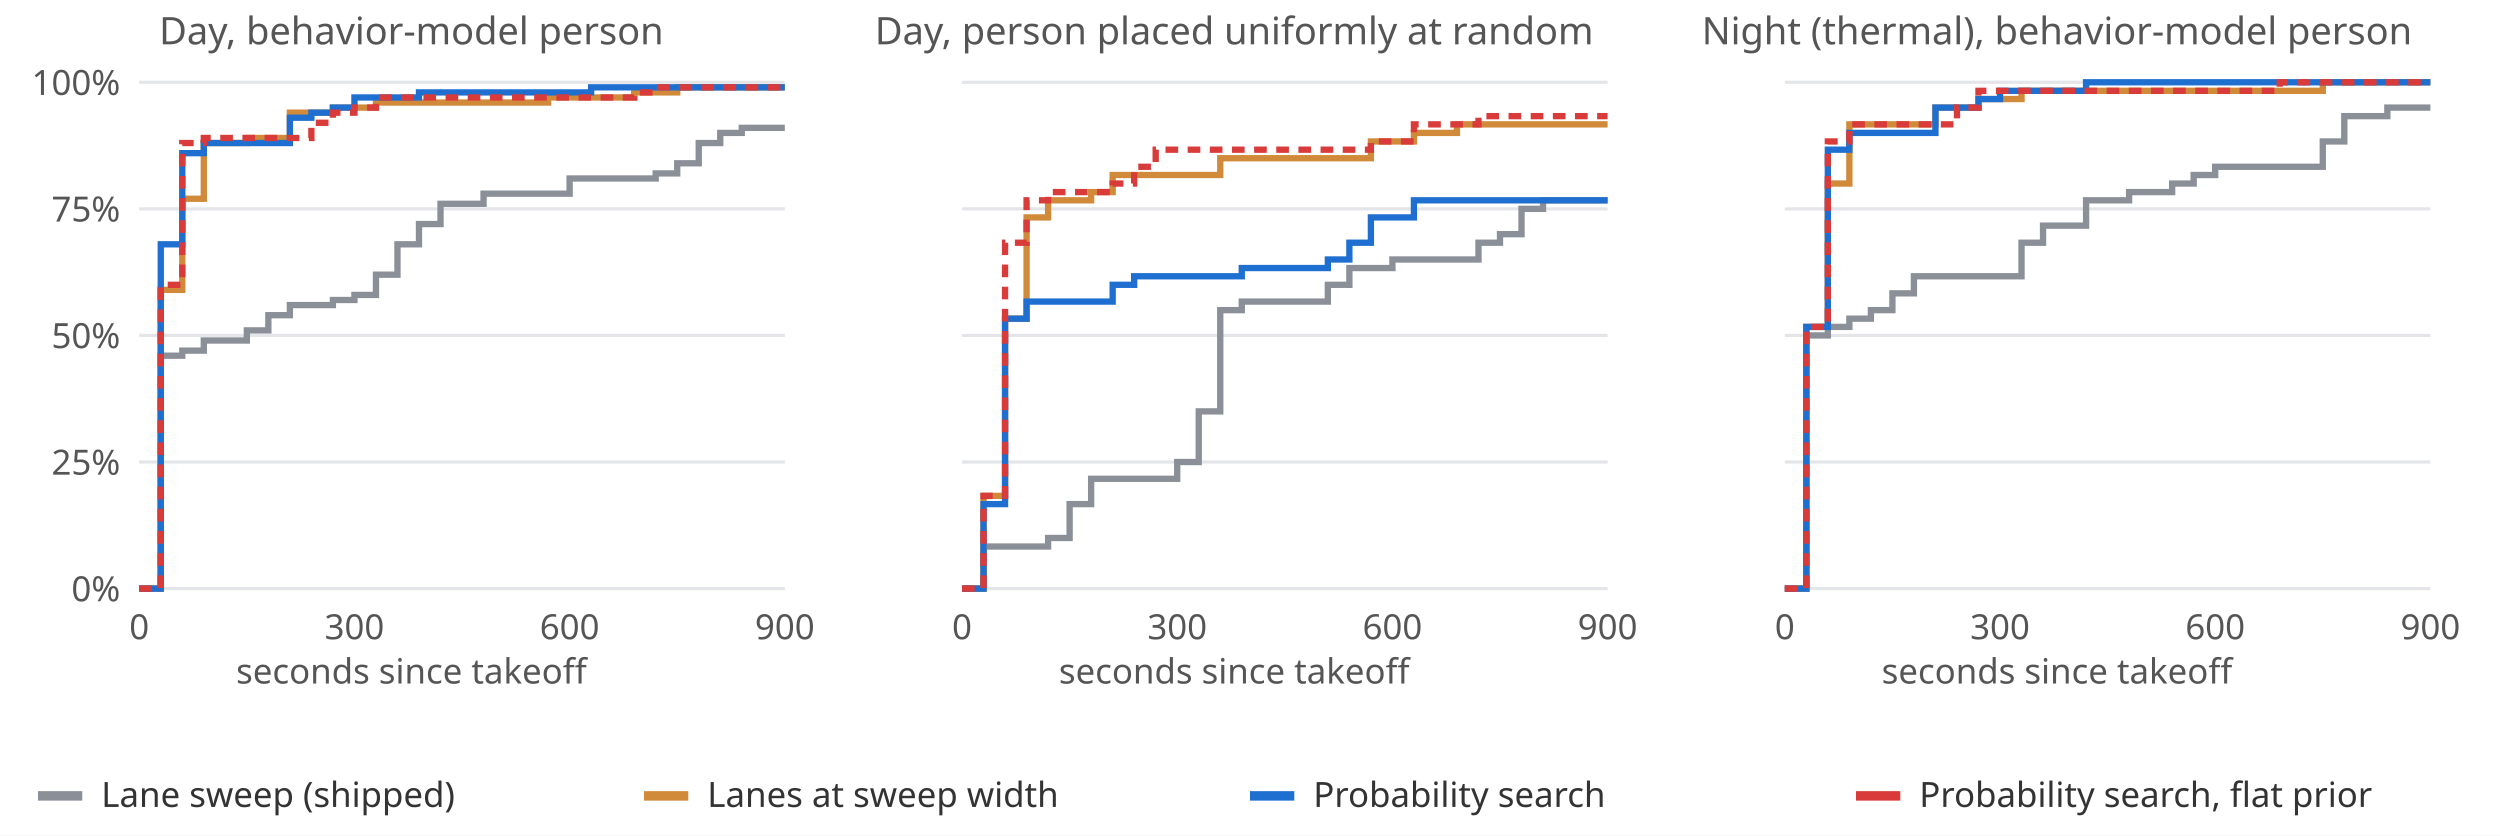
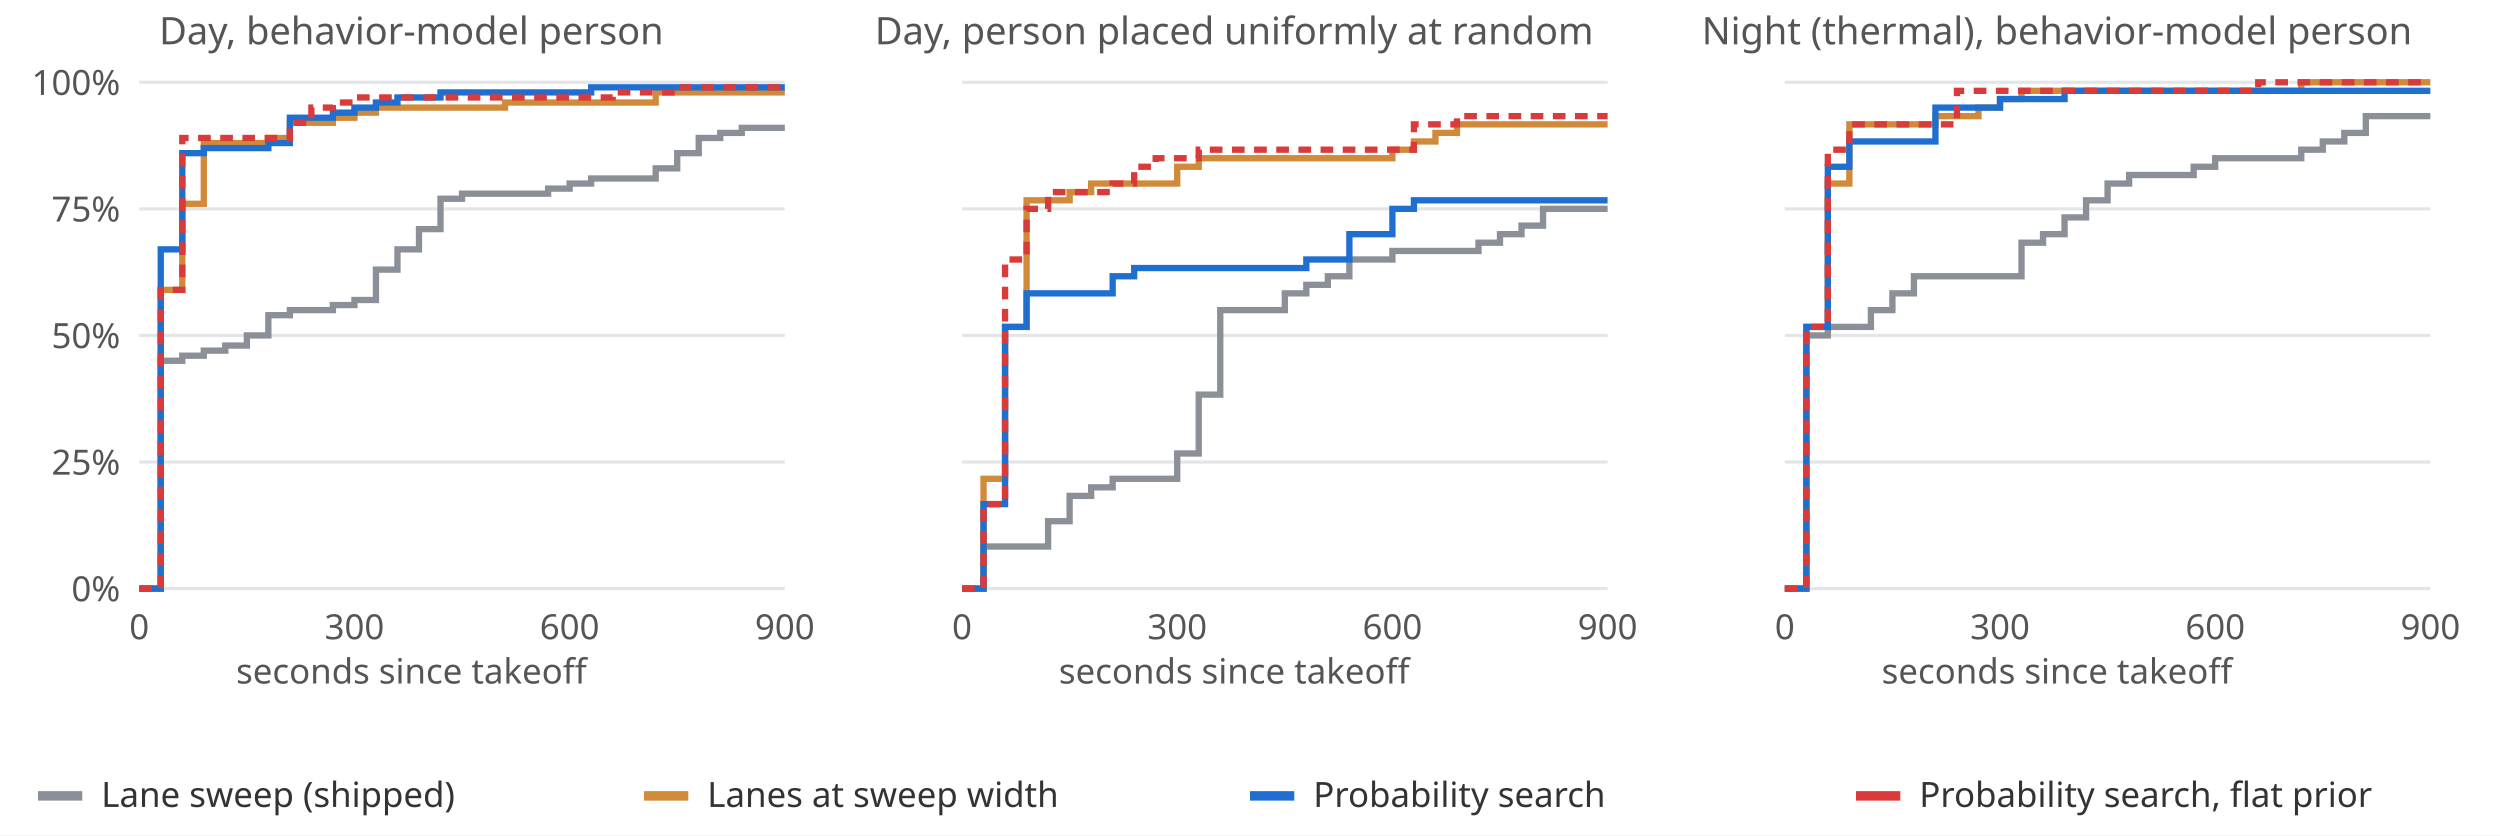
<svg xmlns="http://www.w3.org/2000/svg" viewBox="0 0 790 264" width="790" height="264">
  <rect width="790" height="264" fill="#fff" />
  <text x="130" y="14" font-size="12" text-anchor="middle" fill="#555" font-family="sans-serif">Day, behavior-model person</text>
  <line x1="44" x2="248" y1="186" y2="186" stroke="#e3e5e8" />
  <text x="38" y="190" font-size="11" text-anchor="end" fill="#555" font-family="sans-serif">0%</text>
  <line x1="44" x2="248" y1="146" y2="146" stroke="#e3e5e8" />
  <text x="38" y="150" font-size="11" text-anchor="end" fill="#555" font-family="sans-serif">25%</text>
  <line x1="44" x2="248" y1="106" y2="106" stroke="#e3e5e8" />
  <text x="38" y="110" font-size="11" text-anchor="end" fill="#555" font-family="sans-serif">50%</text>
  <line x1="44" x2="248" y1="66" y2="66" stroke="#e3e5e8" />
  <text x="38" y="70" font-size="11" text-anchor="end" fill="#555" font-family="sans-serif">75%</text>
  <line x1="44" x2="248" y1="26" y2="26" stroke="#e3e5e8" />
  <text x="38" y="30" font-size="11" text-anchor="end" fill="#555" font-family="sans-serif">100%</text>
  <text x="44" y="202" font-size="11" text-anchor="middle" fill="#555" font-family="sans-serif">0</text>
  <text x="112" y="202" font-size="11" text-anchor="middle" fill="#555" font-family="sans-serif">300</text>
  <text x="180" y="202" font-size="11" text-anchor="middle" fill="#555" font-family="sans-serif">600</text>
  <text x="248" y="202" font-size="11" text-anchor="middle" fill="#555" font-family="sans-serif">900</text>
  <text x="130" y="216" font-size="11" text-anchor="middle" fill="#555" font-family="sans-serif">seconds since takeoff</text>
-   <polyline fill="none" stroke="#8a8f98" stroke-width="2" points="44.0,186.0 50.8,186.0 50.8,112.4 57.6,112.4 57.6,110.8 64.4,110.8 64.4,107.6 71.2,107.6 71.2,107.6 78.0,107.6 78.0,104.4 84.8,104.4 84.8,99.6 91.6,99.6 91.6,96.4 98.4,96.4 98.4,96.4 105.2,96.4 105.2,94.8 112.0,94.8 112.0,93.2 118.8,93.2 118.8,86.8 125.6,86.8 125.6,77.2 132.4,77.2 132.4,70.8 139.2,70.8 139.2,64.4 146.0,64.4 146.0,64.4 152.8,64.4 152.8,61.2 159.6,61.2 159.6,61.2 166.4,61.2 166.4,61.2 173.2,61.2 173.2,61.2 180.0,61.2 180.0,56.4 186.8,56.4 186.8,56.4 193.6,56.4 193.6,56.4 200.4,56.4 200.4,56.4 207.2,56.4 207.2,54.8 214.0,54.8 214.0,51.6 220.8,51.6 220.8,45.2 227.6,45.2 227.6,42.0 234.4,42.0 234.4,40.4 241.2,40.4 241.2,40.4 248.0,40.4 248.0,40.4" />
-   <polyline fill="none" stroke="#d08a3a" stroke-width="2" points="44.0,186.0 50.8,186.0 50.8,91.6 57.6,91.6 57.6,62.8 64.4,62.8 64.4,45.2 71.2,45.2 71.2,45.2 78.0,45.2 78.0,43.6 84.8,43.6 84.8,43.6 91.6,43.6 91.6,35.6 98.4,35.6 98.4,35.6 105.2,35.6 105.2,34.0 112.0,34.0 112.0,34.0 118.8,34.0 118.8,32.4 125.6,32.4 125.6,32.4 132.4,32.4 132.4,32.4 139.2,32.4 139.2,32.4 146.0,32.4 146.0,32.4 152.8,32.4 152.8,32.4 159.6,32.4 159.6,32.4 166.4,32.4 166.4,32.4 173.2,32.4 173.2,30.8 180.0,30.8 180.0,30.8 186.8,30.8 186.8,30.8 193.6,30.8 193.6,30.8 200.4,30.8 200.4,29.2 207.2,29.2 207.2,29.2 214.0,29.2 214.0,27.6 220.8,27.6 220.8,27.6 227.6,27.6 227.6,27.6 234.4,27.6 234.4,27.6 241.2,27.6 241.2,27.6 248.0,27.6 248.0,27.6" />
-   <polyline fill="none" stroke="#1f6fd1" stroke-width="2" points="44.0,186.0 50.8,186.0 50.8,77.2 57.6,77.2 57.6,48.4 64.4,48.4 64.4,45.2 71.2,45.2 71.2,45.2 78.0,45.2 78.0,45.2 84.8,45.2 84.8,45.2 91.6,45.2 91.6,37.2 98.4,37.2 98.4,35.6 105.2,35.6 105.2,34.0 112.0,34.0 112.0,30.8 118.8,30.8 118.8,30.8 125.6,30.8 125.6,30.8 132.4,30.8 132.4,29.2 139.2,29.2 139.2,29.2 146.0,29.2 146.0,29.2 152.8,29.2 152.8,29.2 159.6,29.2 159.6,29.2 166.4,29.2 166.4,29.2 173.2,29.2 173.2,29.2 180.0,29.2 180.0,29.2 186.8,29.2 186.8,27.6 193.6,27.6 193.6,27.6 200.4,27.6 200.4,27.6 207.2,27.6 207.2,27.6 214.0,27.6 214.0,27.6 220.8,27.6 220.8,27.6 227.6,27.6 227.6,27.6 234.4,27.6 234.4,27.6 241.2,27.6 241.2,27.6 248.0,27.6 248.0,27.6" />
-   <polyline fill="none" stroke="#d93a3a" stroke-width="2" stroke-dasharray="4 3" points="44.0,186.0 50.8,186.0 50.8,90.0 57.6,90.0 57.6,45.2 64.4,45.2 64.4,43.6 71.2,43.6 71.2,43.6 78.0,43.6 78.0,43.6 84.8,43.6 84.8,43.6 91.6,43.6 91.6,43.6 98.4,43.6 98.4,38.8 105.2,38.8 105.2,35.6 112.0,35.6 112.0,34.0 118.8,34.0 118.8,30.8 125.6,30.8 125.6,30.8 132.4,30.8 132.4,30.8 139.2,30.8 139.2,30.8 146.0,30.8 146.0,30.8 152.8,30.8 152.8,30.8 159.6,30.8 159.6,30.8 166.4,30.8 166.4,30.8 173.2,30.8 173.2,30.8 180.0,30.8 180.0,30.8 186.8,30.8 186.8,30.8 193.6,30.8 193.6,30.8 200.4,30.8 200.4,29.2 207.2,29.2 207.2,27.6 214.0,27.6 214.0,27.6 220.8,27.6 220.8,27.6 227.6,27.6 227.6,27.6 234.4,27.6 234.4,27.6 241.2,27.6 241.2,27.6 248.0,27.6 248.0,27.6" />
+   <polyline fill="none" stroke="#8a8f98" stroke-width="2" points="44.0,186.0 50.8,186.0 50.8,114.0 57.6,114.0 57.6,112.4 64.4,112.4 64.4,110.8 71.2,110.8 71.2,109.2 78.0,109.2 78.0,106.0 84.8,106.0 84.8,99.6 91.6,99.6 91.6,98.0 98.4,98.0 98.4,98.0 105.2,98.0 105.2,96.4 112.0,96.4 112.0,94.8 118.8,94.8 118.8,85.2 125.6,85.2 125.6,78.8 132.4,78.8 132.4,72.4 139.2,72.4 139.2,62.8 146.0,62.8 146.0,61.2 152.8,61.2 152.8,61.2 159.6,61.2 159.6,61.2 166.4,61.2 166.4,61.2 173.2,61.2 173.2,59.6 180.0,59.6 180.0,58.0 186.8,58.0 186.8,56.4 193.6,56.4 193.6,56.4 200.4,56.4 200.4,56.4 207.2,56.4 207.2,53.2 214.0,53.2 214.0,48.4 220.8,48.4 220.8,43.6 227.6,43.6 227.6,42.0 234.4,42.0 234.4,40.4 241.2,40.4 241.2,40.4 248.0,40.4 248.0,40.4" />
+   <polyline fill="none" stroke="#d08a3a" stroke-width="2" points="44.0,186.0 50.8,186.0 50.8,91.6 57.6,91.6 57.6,64.4 64.4,64.4 64.4,45.2 71.2,45.2 71.2,45.2 78.0,45.2 78.0,45.2 84.8,45.2 84.8,43.6 91.6,43.6 91.6,38.8 98.4,38.8 98.4,38.8 105.2,38.8 105.2,37.2 112.0,37.2 112.0,35.6 118.8,35.6 118.8,34.0 125.6,34.0 125.6,34.0 132.4,34.0 132.4,34.0 139.2,34.0 139.2,34.0 146.0,34.0 146.0,34.0 152.8,34.0 152.8,34.0 159.6,34.0 159.6,32.4 166.4,32.4 166.4,32.4 173.2,32.4 173.2,32.4 180.0,32.4 180.0,32.4 186.8,32.4 186.8,32.4 193.6,32.4 193.6,32.4 200.4,32.4 200.4,32.4 207.2,32.4 207.2,29.2 214.0,29.2 214.0,29.2 220.8,29.2 220.8,29.2 227.6,29.2 227.6,29.2 234.4,29.2 234.4,29.2 241.2,29.2 241.2,29.2 248.0,29.2 248.0,29.2" />
+   <polyline fill="none" stroke="#1f6fd1" stroke-width="2" points="44.0,186.0 50.8,186.0 50.8,78.8 57.6,78.8 57.6,48.4 64.4,48.4 64.4,46.8 71.2,46.8 71.2,46.8 78.0,46.8 78.0,46.8 84.8,46.8 84.8,45.2 91.6,45.2 91.6,37.2 98.4,37.2 98.4,37.2 105.2,37.2 105.2,35.6 112.0,35.6 112.0,34.0 118.8,34.0 118.8,32.4 125.6,32.4 125.6,30.8 132.4,30.8 132.4,30.8 139.2,30.8 139.2,29.2 146.0,29.2 146.0,29.2 152.8,29.2 152.8,29.2 159.6,29.2 159.6,29.2 166.4,29.2 166.4,29.2 173.2,29.2 173.2,29.2 180.0,29.2 180.0,29.2 186.8,29.2 186.8,27.6 193.6,27.6 193.6,27.6 200.4,27.6 200.4,27.6 207.2,27.6 207.2,27.6 214.0,27.6 214.0,27.6 220.8,27.6 220.8,27.6 227.6,27.6 227.6,27.6 234.4,27.6 234.4,27.6 241.2,27.6 241.2,27.6 248.0,27.6 248.0,27.6" />
+   <polyline fill="none" stroke="#d93a3a" stroke-width="2" stroke-dasharray="4 3" points="44.0,186.0 50.8,186.0 50.8,91.6 57.6,91.6 57.6,43.6 64.4,43.6 64.4,43.6 71.2,43.6 71.2,43.6 78.0,43.6 78.0,43.6 84.8,43.6 84.8,43.6 91.6,43.6 91.6,38.8 98.4,38.8 98.4,34.0 105.2,34.0 105.2,32.4 112.0,32.4 112.0,30.8 118.8,30.8 118.8,30.8 125.6,30.8 125.6,30.8 132.4,30.8 132.4,30.8 139.2,30.8 139.2,30.8 146.0,30.8 146.0,30.8 152.8,30.8 152.8,30.8 159.6,30.8 159.6,30.8 166.4,30.8 166.4,30.8 173.2,30.8 173.2,30.8 180.0,30.8 180.0,30.8 186.8,30.8 186.8,30.8 193.6,30.8 193.6,29.2 200.4,29.2 200.4,29.2 207.2,29.2 207.2,29.2 214.0,29.2 214.0,27.6 220.8,27.6 220.8,27.6 227.6,27.6 227.6,27.6 234.4,27.6 234.4,27.6 241.2,27.6 241.2,27.6 248.0,27.6 248.0,27.6" />
  <text x="390" y="14" font-size="12" text-anchor="middle" fill="#555" font-family="sans-serif">Day, person placed uniformly at random</text>
  <line x1="304" x2="508" y1="186" y2="186" stroke="#e3e5e8" />
  <line x1="304" x2="508" y1="146" y2="146" stroke="#e3e5e8" />
  <line x1="304" x2="508" y1="106" y2="106" stroke="#e3e5e8" />
  <line x1="304" x2="508" y1="66" y2="66" stroke="#e3e5e8" />
  <line x1="304" x2="508" y1="26" y2="26" stroke="#e3e5e8" />
  <text x="304" y="202" font-size="11" text-anchor="middle" fill="#555" font-family="sans-serif">0</text>
  <text x="372" y="202" font-size="11" text-anchor="middle" fill="#555" font-family="sans-serif">300</text>
  <text x="440" y="202" font-size="11" text-anchor="middle" fill="#555" font-family="sans-serif">600</text>
  <text x="508" y="202" font-size="11" text-anchor="middle" fill="#555" font-family="sans-serif">900</text>
  <text x="390" y="216" font-size="11" text-anchor="middle" fill="#555" font-family="sans-serif">seconds since takeoff</text>
-   <polyline fill="none" stroke="#8a8f98" stroke-width="2" points="304.0,186.0 310.8,186.0 310.8,172.7 317.6,172.7 317.6,172.7 324.4,172.7 324.4,172.7 331.2,172.7 331.2,170.0 338.0,170.0 338.0,159.3 344.8,159.3 344.8,151.3 351.6,151.3 351.6,151.3 358.4,151.3 358.4,151.3 365.2,151.3 365.2,151.3 372.0,151.3 372.0,146.0 378.8,146.0 378.8,130.0 385.6,130.0 385.6,98.0 392.4,98.0 392.4,95.3 399.2,95.3 399.2,95.3 406.0,95.3 406.0,95.3 412.8,95.3 412.8,95.3 419.6,95.3 419.6,90.0 426.4,90.0 426.4,84.7 433.2,84.7 433.2,84.7 440.0,84.7 440.0,82.0 446.8,82.0 446.8,82.0 453.6,82.0 453.6,82.0 460.4,82.0 460.4,82.0 467.2,82.0 467.2,76.7 474.0,76.7 474.0,74.0 480.8,74.0 480.8,66.0 487.6,66.0 487.6,63.3 494.4,63.3 494.4,63.3 501.2,63.3 501.2,63.3 508.0,63.3 508.0,63.3" />
-   <polyline fill="none" stroke="#d08a3a" stroke-width="2" points="304.0,186.0 310.8,186.0 310.8,156.7 317.6,156.7 317.6,100.7 324.4,100.7 324.4,68.7 331.2,68.7 331.2,63.3 338.0,63.3 338.0,63.3 344.8,63.3 344.8,60.7 351.6,60.7 351.6,55.3 358.4,55.3 358.4,55.3 365.2,55.3 365.2,55.3 372.0,55.3 372.0,55.3 378.8,55.3 378.8,55.3 385.6,55.3 385.6,50.0 392.4,50.0 392.4,50.0 399.2,50.0 399.2,50.0 406.0,50.0 406.0,50.0 412.8,50.0 412.8,50.0 419.6,50.0 419.6,50.0 426.4,50.0 426.4,50.0 433.2,50.0 433.2,44.7 440.0,44.7 440.0,44.7 446.8,44.7 446.8,42.0 453.6,42.0 453.6,42.0 460.4,42.0 460.4,39.3 467.2,39.3 467.2,39.3 474.0,39.3 474.0,39.3 480.8,39.3 480.8,39.3 487.6,39.3 487.6,39.3 494.4,39.3 494.4,39.3 501.2,39.3 501.2,39.3 508.0,39.3 508.0,39.3" />
-   <polyline fill="none" stroke="#1f6fd1" stroke-width="2" points="304.0,186.0 310.8,186.0 310.8,159.3 317.6,159.3 317.6,100.7 324.4,100.7 324.4,95.3 331.2,95.3 331.2,95.3 338.0,95.3 338.0,95.3 344.8,95.3 344.8,95.3 351.6,95.3 351.6,90.0 358.4,90.0 358.4,87.3 365.2,87.3 365.2,87.3 372.0,87.3 372.0,87.3 378.8,87.3 378.8,87.3 385.6,87.3 385.6,87.3 392.4,87.3 392.4,84.7 399.2,84.7 399.2,84.7 406.0,84.7 406.0,84.7 412.8,84.7 412.8,84.7 419.6,84.7 419.6,82.0 426.4,82.0 426.4,76.7 433.2,76.7 433.2,68.7 440.0,68.7 440.0,68.7 446.8,68.7 446.8,63.3 453.6,63.3 453.6,63.3 460.4,63.3 460.4,63.3 467.2,63.3 467.2,63.3 474.0,63.3 474.0,63.3 480.8,63.3 480.8,63.3 487.6,63.3 487.6,63.3 494.4,63.3 494.4,63.3 501.2,63.3 501.2,63.3 508.0,63.3 508.0,63.3" />
-   <polyline fill="none" stroke="#d93a3a" stroke-width="2" stroke-dasharray="4 3" points="304.0,186.0 310.8,186.0 310.8,156.7 317.6,156.7 317.6,76.7 324.4,76.7 324.4,63.3 331.2,63.3 331.2,60.7 338.0,60.7 338.0,60.7 344.8,60.7 344.8,60.7 351.6,60.7 351.6,58.0 358.4,58.0 358.4,52.7 365.2,52.7 365.2,47.3 372.0,47.3 372.0,47.3 378.8,47.3 378.8,47.3 385.6,47.3 385.6,47.3 392.4,47.3 392.4,47.3 399.2,47.3 399.2,47.3 406.0,47.3 406.0,47.3 412.8,47.3 412.8,47.3 419.6,47.3 419.6,47.3 426.4,47.3 426.4,47.3 433.2,47.3 433.2,44.7 440.0,44.7 440.0,44.7 446.8,44.7 446.8,39.3 453.6,39.3 453.6,39.3 460.4,39.3 460.4,39.3 467.2,39.3 467.2,36.7 474.0,36.7 474.0,36.7 480.8,36.7 480.8,36.7 487.6,36.7 487.6,36.7 494.4,36.7 494.4,36.7 501.2,36.7 501.2,36.7 508.0,36.7 508.0,36.7" />
+   <polyline fill="none" stroke="#8a8f98" stroke-width="2" points="304.0,186.0 310.8,186.0 310.8,172.7 317.6,172.7 317.6,172.7 324.4,172.7 324.4,172.7 331.2,172.7 331.2,164.7 338.0,164.7 338.0,156.7 344.8,156.7 344.8,154.0 351.6,154.0 351.6,151.3 358.4,151.3 358.4,151.3 365.2,151.3 365.2,151.3 372.0,151.3 372.0,143.3 378.8,143.3 378.8,124.7 385.6,124.7 385.6,98.0 392.4,98.0 392.4,98.0 399.2,98.0 399.2,98.0 406.0,98.0 406.0,92.7 412.8,92.7 412.8,90.0 419.6,90.0 419.6,87.3 426.4,87.3 426.4,82.0 433.2,82.0 433.2,82.0 440.0,82.0 440.0,79.3 446.8,79.3 446.8,79.3 453.6,79.3 453.6,79.3 460.4,79.3 460.4,79.3 467.2,79.3 467.2,76.7 474.0,76.7 474.0,74.0 480.8,74.0 480.8,71.3 487.6,71.3 487.6,66.0 494.4,66.0 494.4,66.0 501.2,66.0 501.2,66.0 508.0,66.0 508.0,66.0" />
+   <polyline fill="none" stroke="#d08a3a" stroke-width="2" points="304.0,186.0 310.8,186.0 310.8,151.3 317.6,151.3 317.6,103.3 324.4,103.3 324.4,63.3 331.2,63.3 331.2,63.3 338.0,63.3 338.0,60.7 344.8,60.7 344.8,58.0 351.6,58.0 351.6,58.0 358.4,58.0 358.4,58.0 365.2,58.0 365.2,58.0 372.0,58.0 372.0,52.7 378.8,52.7 378.8,50.0 385.6,50.0 385.6,50.0 392.4,50.0 392.4,50.0 399.2,50.0 399.2,50.0 406.0,50.0 406.0,50.0 412.8,50.0 412.8,50.0 419.6,50.0 419.6,50.0 426.4,50.0 426.4,50.0 433.2,50.0 433.2,50.0 440.0,50.0 440.0,47.3 446.8,47.3 446.8,44.7 453.6,44.7 453.6,42.0 460.4,42.0 460.4,39.3 467.2,39.3 467.2,39.3 474.0,39.3 474.0,39.3 480.8,39.3 480.8,39.3 487.6,39.3 487.6,39.3 494.4,39.3 494.4,39.3 501.2,39.3 501.2,39.3 508.0,39.3 508.0,39.3" />
+   <polyline fill="none" stroke="#1f6fd1" stroke-width="2" points="304.0,186.0 310.8,186.0 310.8,159.3 317.6,159.3 317.6,103.3 324.4,103.3 324.4,92.7 331.2,92.7 331.2,92.7 338.0,92.7 338.0,92.7 344.8,92.7 344.8,92.7 351.6,92.7 351.6,87.3 358.4,87.3 358.4,84.7 365.2,84.7 365.2,84.7 372.0,84.7 372.0,84.7 378.8,84.7 378.8,84.7 385.6,84.7 385.6,84.7 392.4,84.7 392.4,84.7 399.2,84.7 399.2,84.7 406.0,84.7 406.0,84.7 412.8,84.7 412.8,82.0 419.6,82.0 419.6,82.0 426.4,82.0 426.4,74.0 433.2,74.0 433.2,74.0 440.0,74.0 440.0,66.0 446.8,66.0 446.8,63.3 453.6,63.3 453.6,63.3 460.4,63.3 460.4,63.3 467.2,63.3 467.2,63.3 474.0,63.3 474.0,63.3 480.8,63.3 480.8,63.3 487.6,63.3 487.6,63.3 494.4,63.3 494.4,63.3 501.2,63.3 501.2,63.3 508.0,63.3 508.0,63.3" />
+   <polyline fill="none" stroke="#d93a3a" stroke-width="2" stroke-dasharray="4 3" points="304.0,186.0 310.8,186.0 310.8,159.3 317.6,159.3 317.6,82.0 324.4,82.0 324.4,66.0 331.2,66.0 331.2,60.7 338.0,60.7 338.0,60.7 344.8,60.7 344.8,60.7 351.6,60.7 351.6,58.0 358.4,58.0 358.4,52.7 365.2,52.7 365.2,50.0 372.0,50.0 372.0,50.0 378.8,50.0 378.8,47.3 385.6,47.3 385.6,47.3 392.4,47.3 392.4,47.3 399.2,47.3 399.2,47.3 406.0,47.3 406.0,47.3 412.8,47.3 412.8,47.3 419.6,47.3 419.6,47.3 426.4,47.3 426.4,47.3 433.2,47.3 433.2,47.3 440.0,47.3 440.0,47.3 446.8,47.3 446.8,39.3 453.6,39.3 453.6,39.3 460.4,39.3 460.4,36.7 467.2,36.7 467.2,36.7 474.0,36.7 474.0,36.7 480.8,36.7 480.8,36.7 487.6,36.7 487.6,36.7 494.4,36.7 494.4,36.7 501.2,36.7 501.2,36.7 508.0,36.7 508.0,36.7" />
  <text x="650" y="14" font-size="12" text-anchor="middle" fill="#555" font-family="sans-serif">Night (thermal), behavior-model person</text>
  <line x1="564" x2="768" y1="186" y2="186" stroke="#e3e5e8" />
  <line x1="564" x2="768" y1="146" y2="146" stroke="#e3e5e8" />
  <line x1="564" x2="768" y1="106" y2="106" stroke="#e3e5e8" />
  <line x1="564" x2="768" y1="66" y2="66" stroke="#e3e5e8" />
  <line x1="564" x2="768" y1="26" y2="26" stroke="#e3e5e8" />
  <text x="564" y="202" font-size="11" text-anchor="middle" fill="#555" font-family="sans-serif">0</text>
  <text x="632" y="202" font-size="11" text-anchor="middle" fill="#555" font-family="sans-serif">300</text>
  <text x="700" y="202" font-size="11" text-anchor="middle" fill="#555" font-family="sans-serif">600</text>
  <text x="768" y="202" font-size="11" text-anchor="middle" fill="#555" font-family="sans-serif">900</text>
  <text x="650" y="216" font-size="11" text-anchor="middle" fill="#555" font-family="sans-serif">seconds since takeoff</text>
-   <polyline fill="none" stroke="#8a8f98" stroke-width="2" points="564.0,186.0 570.8,186.0 570.8,106.0 577.6,106.0 577.6,103.3 584.4,103.3 584.4,100.7 591.2,100.7 591.2,98.0 598.0,98.0 598.0,92.7 604.8,92.7 604.8,87.3 611.6,87.3 611.6,87.3 618.4,87.3 618.4,87.3 625.2,87.3 625.2,87.3 632.0,87.3 632.0,87.3 638.8,87.3 638.8,76.7 645.6,76.7 645.6,71.3 652.4,71.3 652.4,71.3 659.2,71.3 659.2,63.3 666.0,63.3 666.0,63.3 672.8,63.3 672.8,60.7 679.6,60.7 679.6,60.7 686.4,60.7 686.4,58.0 693.2,58.0 693.2,55.3 700.0,55.3 700.0,52.7 706.8,52.7 706.8,52.7 713.6,52.7 713.6,52.7 720.4,52.7 720.4,52.7 727.2,52.7 727.2,52.7 734.0,52.7 734.0,44.7 740.8,44.7 740.8,36.7 747.6,36.7 747.6,36.7 754.4,36.7 754.4,34.0 761.2,34.0 761.2,34.0 768.0,34.0 768.0,34.0" />
-   <polyline fill="none" stroke="#d08a3a" stroke-width="2" points="564.0,186.0 570.8,186.0 570.8,103.3 577.6,103.3 577.6,58.0 584.4,58.0 584.4,39.3 591.2,39.3 591.2,39.3 598.0,39.3 598.0,39.3 604.8,39.3 604.8,39.3 611.6,39.3 611.6,34.0 618.4,34.0 618.4,34.0 625.2,34.0 625.2,31.3 632.0,31.3 632.0,31.3 638.8,31.3 638.8,28.7 645.6,28.7 645.6,28.7 652.4,28.7 652.4,28.7 659.2,28.7 659.2,28.7 666.0,28.7 666.0,28.7 672.8,28.7 672.8,28.7 679.6,28.7 679.6,28.7 686.4,28.7 686.4,28.7 693.2,28.7 693.2,28.7 700.0,28.7 700.0,28.7 706.8,28.7 706.8,28.7 713.6,28.7 713.6,28.7 720.4,28.7 720.4,28.7 727.2,28.7 727.2,28.7 734.0,28.7 734.0,26.0 740.8,26.0 740.8,26.0 747.6,26.0 747.6,26.0 754.4,26.0 754.4,26.0 761.2,26.0 761.2,26.0 768.0,26.0 768.0,26.0" />
-   <polyline fill="none" stroke="#1f6fd1" stroke-width="2" points="564.0,186.0 570.8,186.0 570.8,103.3 577.6,103.3 577.6,47.3 584.4,47.3 584.4,42.0 591.2,42.0 591.2,42.0 598.0,42.0 598.0,42.0 604.8,42.0 604.8,42.0 611.6,42.0 611.6,34.0 618.4,34.0 618.4,34.0 625.2,34.0 625.2,31.3 632.0,31.3 632.0,28.7 638.8,28.7 638.8,28.7 645.6,28.7 645.6,28.7 652.4,28.7 652.4,28.7 659.2,28.7 659.2,26.0 666.0,26.0 666.0,26.0 672.8,26.0 672.8,26.0 679.6,26.0 679.6,26.0 686.4,26.0 686.4,26.0 693.2,26.0 693.2,26.0 700.0,26.0 700.0,26.0 706.8,26.0 706.8,26.0 713.6,26.0 713.6,26.0 720.4,26.0 720.4,26.0 727.2,26.0 727.2,26.0 734.0,26.0 734.0,26.0 740.8,26.0 740.8,26.0 747.6,26.0 747.6,26.0 754.4,26.0 754.4,26.0 761.2,26.0 761.2,26.0 768.0,26.0 768.0,26.0" />
-   <polyline fill="none" stroke="#d93a3a" stroke-width="2" stroke-dasharray="4 3" points="564.0,186.0 570.8,186.0 570.8,103.3 577.6,103.3 577.6,44.7 584.4,44.7 584.4,39.3 591.2,39.3 591.2,39.3 598.0,39.3 598.0,39.3 604.8,39.3 604.8,39.3 611.6,39.3 611.6,39.3 618.4,39.3 618.4,34.0 625.2,34.0 625.2,28.7 632.0,28.7 632.0,28.7 638.8,28.7 638.8,28.7 645.6,28.7 645.6,28.7 652.4,28.7 652.4,28.7 659.2,28.7 659.2,28.7 666.0,28.7 666.0,28.7 672.8,28.7 672.8,28.7 679.6,28.7 679.6,28.7 686.4,28.7 686.4,28.7 693.2,28.7 693.2,28.7 700.0,28.7 700.0,28.7 706.8,28.7 706.8,28.7 713.6,28.7 713.6,28.7 720.4,28.7 720.4,26.0 727.2,26.0 727.2,26.0 734.0,26.0 734.0,26.0 740.8,26.0 740.8,26.0 747.6,26.0 747.6,26.0 754.4,26.0 754.4,26.0 761.2,26.0 761.2,26.0 768.0,26.0 768.0,26.0" />
+   <polyline fill="none" stroke="#8a8f98" stroke-width="2" points="564.0,186.0 570.8,186.0 570.8,106.0 577.6,106.0 577.6,103.3 584.4,103.3 584.4,103.3 591.2,103.3 591.2,98.0 598.0,98.0 598.0,92.7 604.8,92.7 604.8,87.3 611.6,87.3 611.6,87.3 618.4,87.3 618.4,87.3 625.2,87.3 625.2,87.3 632.0,87.3 632.0,87.3 638.8,87.3 638.8,76.7 645.6,76.7 645.6,74.0 652.4,74.0 652.4,68.7 659.2,68.7 659.2,63.3 666.0,63.3 666.0,58.0 672.8,58.0 672.8,55.3 679.6,55.3 679.6,55.3 686.4,55.3 686.4,55.3 693.2,55.3 693.2,52.7 700.0,52.7 700.0,50.0 706.8,50.0 706.8,50.0 713.6,50.0 713.6,50.0 720.4,50.0 720.4,50.0 727.2,50.0 727.2,47.3 734.0,47.3 734.0,44.7 740.8,44.7 740.8,42.0 747.6,42.0 747.6,36.7 754.4,36.7 754.4,36.7 761.2,36.7 761.2,36.7 768.0,36.7 768.0,36.7" />
+   <polyline fill="none" stroke="#d08a3a" stroke-width="2" points="564.0,186.0 570.8,186.0 570.8,103.3 577.6,103.3 577.6,58.0 584.4,58.0 584.4,39.3 591.2,39.3 591.2,39.3 598.0,39.3 598.0,39.3 604.8,39.3 604.8,39.3 611.6,39.3 611.6,36.7 618.4,36.7 618.4,36.7 625.2,36.7 625.2,34.0 632.0,34.0 632.0,31.3 638.8,31.3 638.8,28.7 645.6,28.7 645.6,28.7 652.4,28.7 652.4,28.7 659.2,28.7 659.2,28.7 666.0,28.7 666.0,28.7 672.8,28.7 672.8,28.7 679.6,28.7 679.6,28.7 686.4,28.7 686.4,28.7 693.2,28.7 693.2,28.7 700.0,28.7 700.0,28.7 706.8,28.7 706.8,28.7 713.6,28.7 713.6,28.7 720.4,28.7 720.4,28.7 727.2,28.7 727.2,26.0 734.0,26.0 734.0,26.0 740.8,26.0 740.8,26.0 747.6,26.0 747.6,26.0 754.4,26.0 754.4,26.0 761.2,26.0 761.2,26.0 768.0,26.0 768.0,26.0" />
+   <polyline fill="none" stroke="#1f6fd1" stroke-width="2" points="564.0,186.0 570.8,186.0 570.8,103.3 577.6,103.3 577.6,52.7 584.4,52.7 584.4,44.7 591.2,44.7 591.2,44.7 598.0,44.7 598.0,44.7 604.8,44.7 604.8,44.7 611.6,44.7 611.6,34.0 618.4,34.0 618.4,34.0 625.2,34.0 625.2,34.0 632.0,34.0 632.0,31.3 638.8,31.3 638.8,31.3 645.6,31.3 645.6,31.3 652.4,31.3 652.4,28.7 659.2,28.7 659.2,28.7 666.0,28.7 666.0,28.7 672.8,28.7 672.8,28.7 679.6,28.7 679.6,28.7 686.4,28.7 686.4,28.7 693.2,28.7 693.2,28.7 700.0,28.7 700.0,28.7 706.8,28.7 706.8,28.7 713.6,28.7 713.6,28.7 720.4,28.7 720.4,28.7 727.2,28.7 727.2,28.7 734.0,28.7 734.0,28.7 740.8,28.7 740.8,28.7 747.6,28.7 747.6,28.7 754.4,28.7 754.4,28.7 761.2,28.7 761.2,28.7 768.0,28.7 768.0,28.7" />
+   <polyline fill="none" stroke="#d93a3a" stroke-width="2" stroke-dasharray="4 3" points="564.0,186.0 570.8,186.0 570.8,103.3 577.6,103.3 577.6,47.3 584.4,47.3 584.4,39.3 591.2,39.3 591.2,39.3 598.0,39.3 598.0,39.3 604.8,39.3 604.8,39.3 611.6,39.3 611.6,39.3 618.4,39.3 618.4,28.7 625.2,28.7 625.2,28.7 632.0,28.7 632.0,28.7 638.8,28.7 638.8,28.7 645.6,28.7 645.6,28.7 652.4,28.7 652.4,28.7 659.2,28.7 659.2,28.7 666.0,28.7 666.0,28.7 672.8,28.7 672.8,28.7 679.6,28.7 679.6,28.7 686.4,28.7 686.4,28.7 693.2,28.7 693.2,28.7 700.0,28.7 700.0,28.7 706.8,28.7 706.8,28.7 713.6,28.7 713.6,26.0 720.4,26.0 720.4,26.0 727.2,26.0 727.2,26.0 734.0,26.0 734.0,26.0 740.8,26.0 740.8,26.0 747.6,26.0 747.6,26.0 754.4,26.0 754.4,26.0 761.2,26.0 761.2,26.0 768.0,26.0 768.0,26.0" />
  <rect x="12" y="250" width="14" height="3" fill="#8a8f98" />
  <text x="32" y="255" font-size="11" fill="#333" font-family="sans-serif">Lane sweep (shipped)</text>
  <rect x="203.5" y="250" width="14" height="3" fill="#d08a3a" />
  <text x="223.5" y="255" font-size="11" fill="#333" font-family="sans-serif">Lanes at sweep width</text>
  <rect x="395" y="250" width="14" height="3" fill="#1f6fd1" />
  <text x="415" y="255" font-size="11" fill="#333" font-family="sans-serif">Probability search</text>
  <rect x="586.5" y="250" width="14" height="3" fill="#d93a3a" />
  <text x="606.5" y="255" font-size="11" fill="#333" font-family="sans-serif">Probability search, flat prior</text>
</svg>
